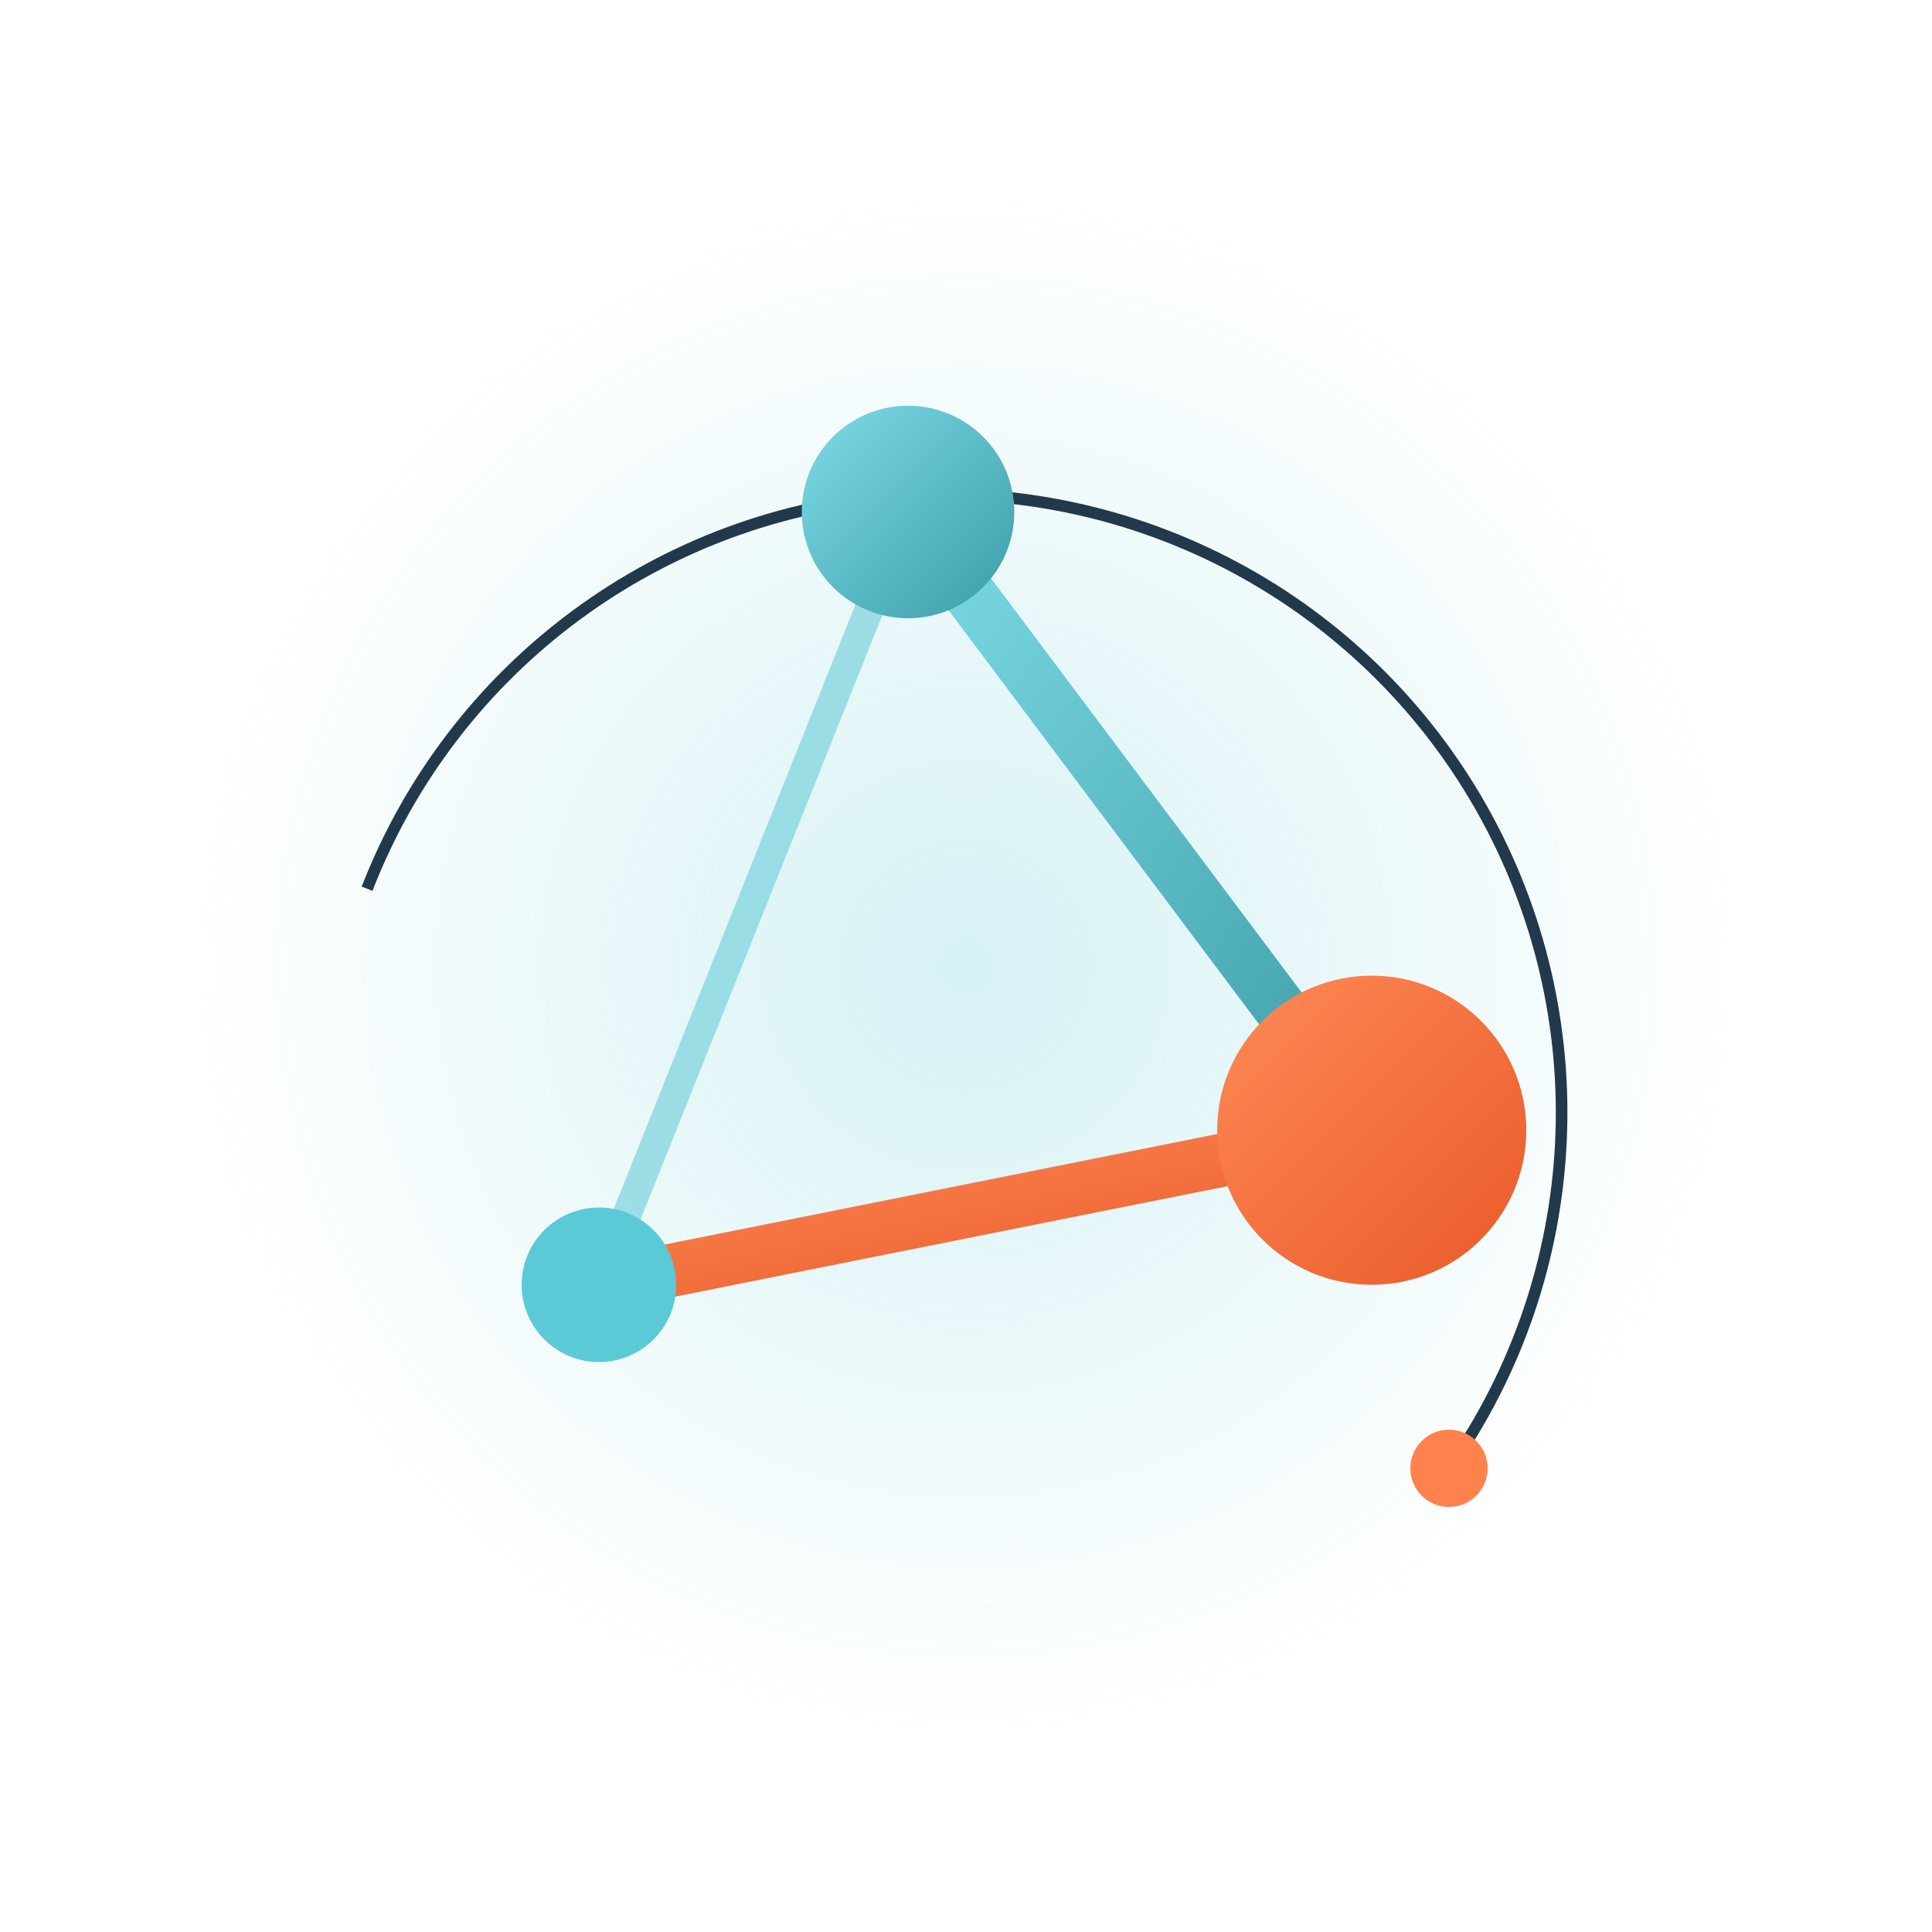
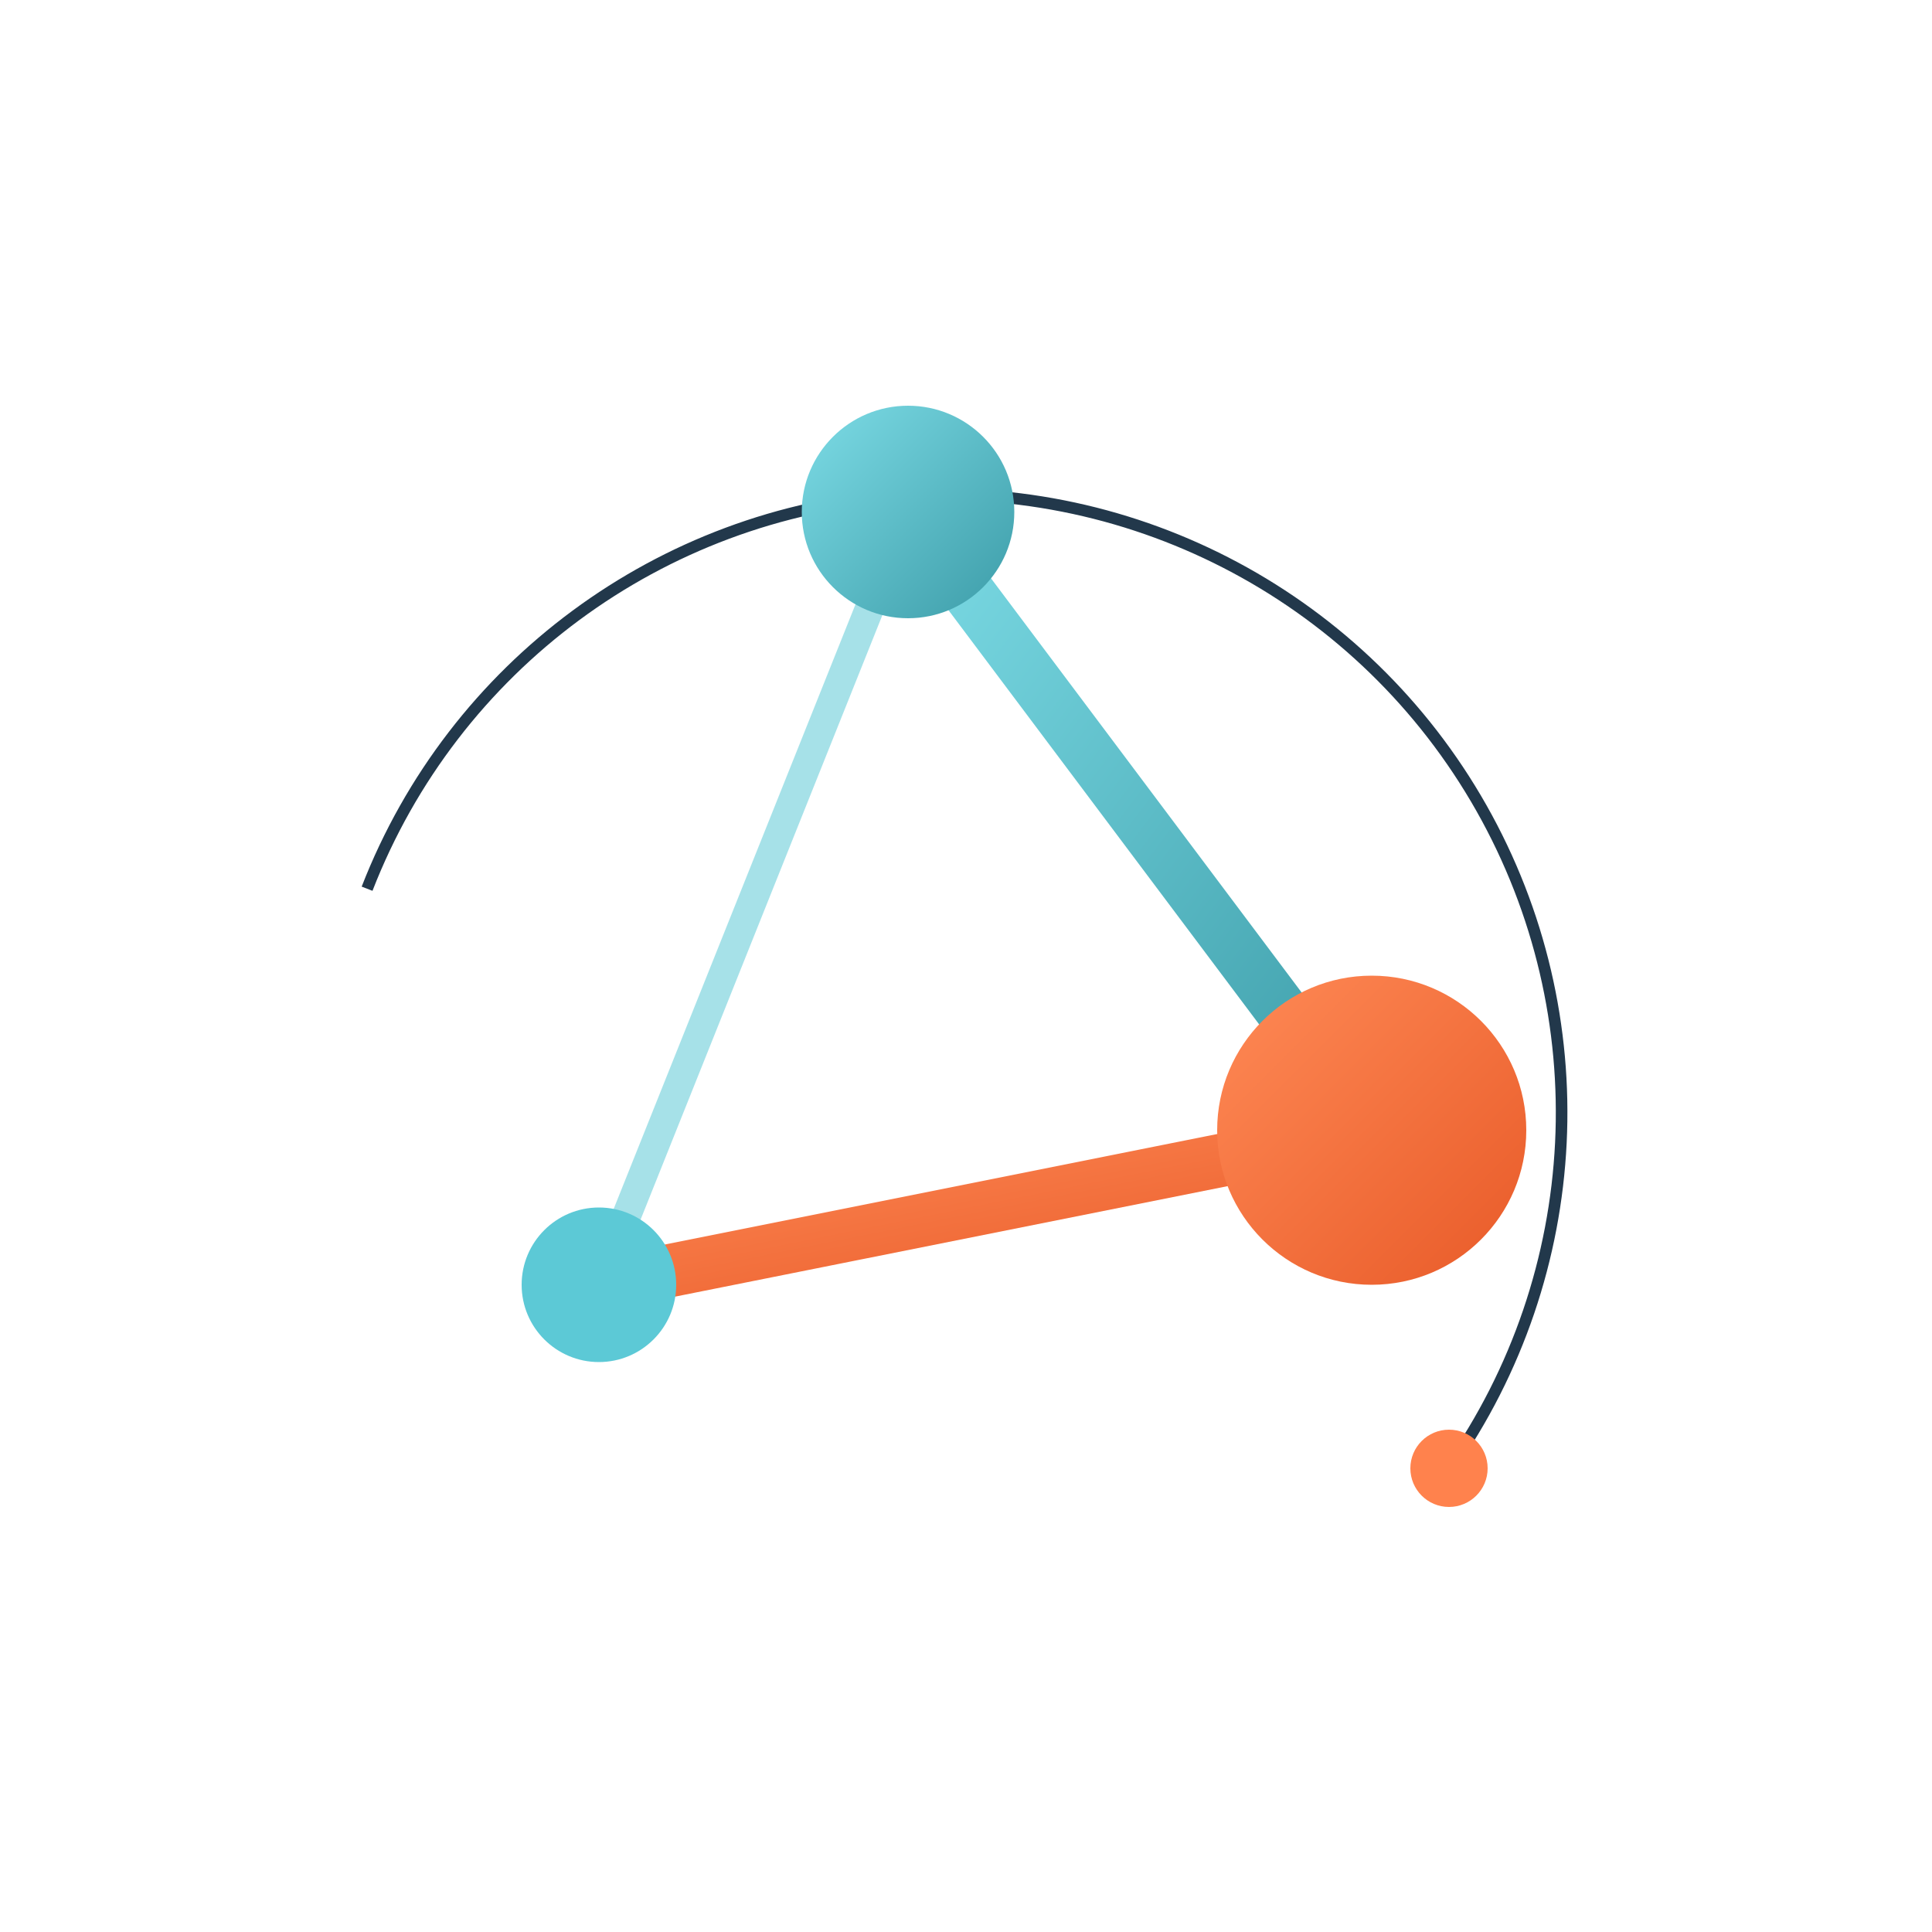
<svg xmlns="http://www.w3.org/2000/svg" width="200" height="200" viewBox="0 0 200 200">
  <defs>
    <linearGradient id="g1" x1="0%" y1="0%" x2="100%" y2="100%">
      <stop offset="0%" stop-color="#7DDCE6" />
      <stop offset="100%" stop-color="#3C9CA8" />
    </linearGradient>
    <linearGradient id="g2" x1="0%" y1="0%" x2="100%" y2="100%">
      <stop offset="0%" stop-color="#FF8A56" />
      <stop offset="100%" stop-color="#E85A28" />
    </linearGradient>
-     <radialGradient id="glow" cx="50%" cy="50%" r="50%">
-       <stop offset="0%" stop-color="#5CC9D6" stop-opacity="0.25" />
-       <stop offset="100%" stop-color="#5CC9D6" stop-opacity="0" />
-     </radialGradient>
  </defs>
  <g transform="translate(100,100)">
-     <circle r="80" fill="url(#glow)" />
    <path d="M -62 -8 A 64 64 0 1 1 50 52" fill="none" stroke="#22384B" stroke-width="1.2" />
    <line x1="-6" y1="-47" x2="42" y2="17" stroke="url(#g1)" stroke-width="5.5" stroke-linecap="round" />
    <line x1="42" y1="17" x2="-38" y2="33" stroke="url(#g2)" stroke-width="5.5" stroke-linecap="round" />
    <line x1="-38" y1="33" x2="-6" y2="-47" stroke="#5CC9D6" stroke-width="3" stroke-linecap="round" opacity="0.55" />
    <circle cx="-6" cy="-47" r="11" fill="url(#g1)" />
    <circle cx="42" cy="17" r="16" fill="url(#g2)" />
    <circle cx="-38" cy="33" r="8" fill="#5CC9D6" />
    <circle cx="50" cy="52" r="4" fill="#FF824D" />
  </g>
</svg>
